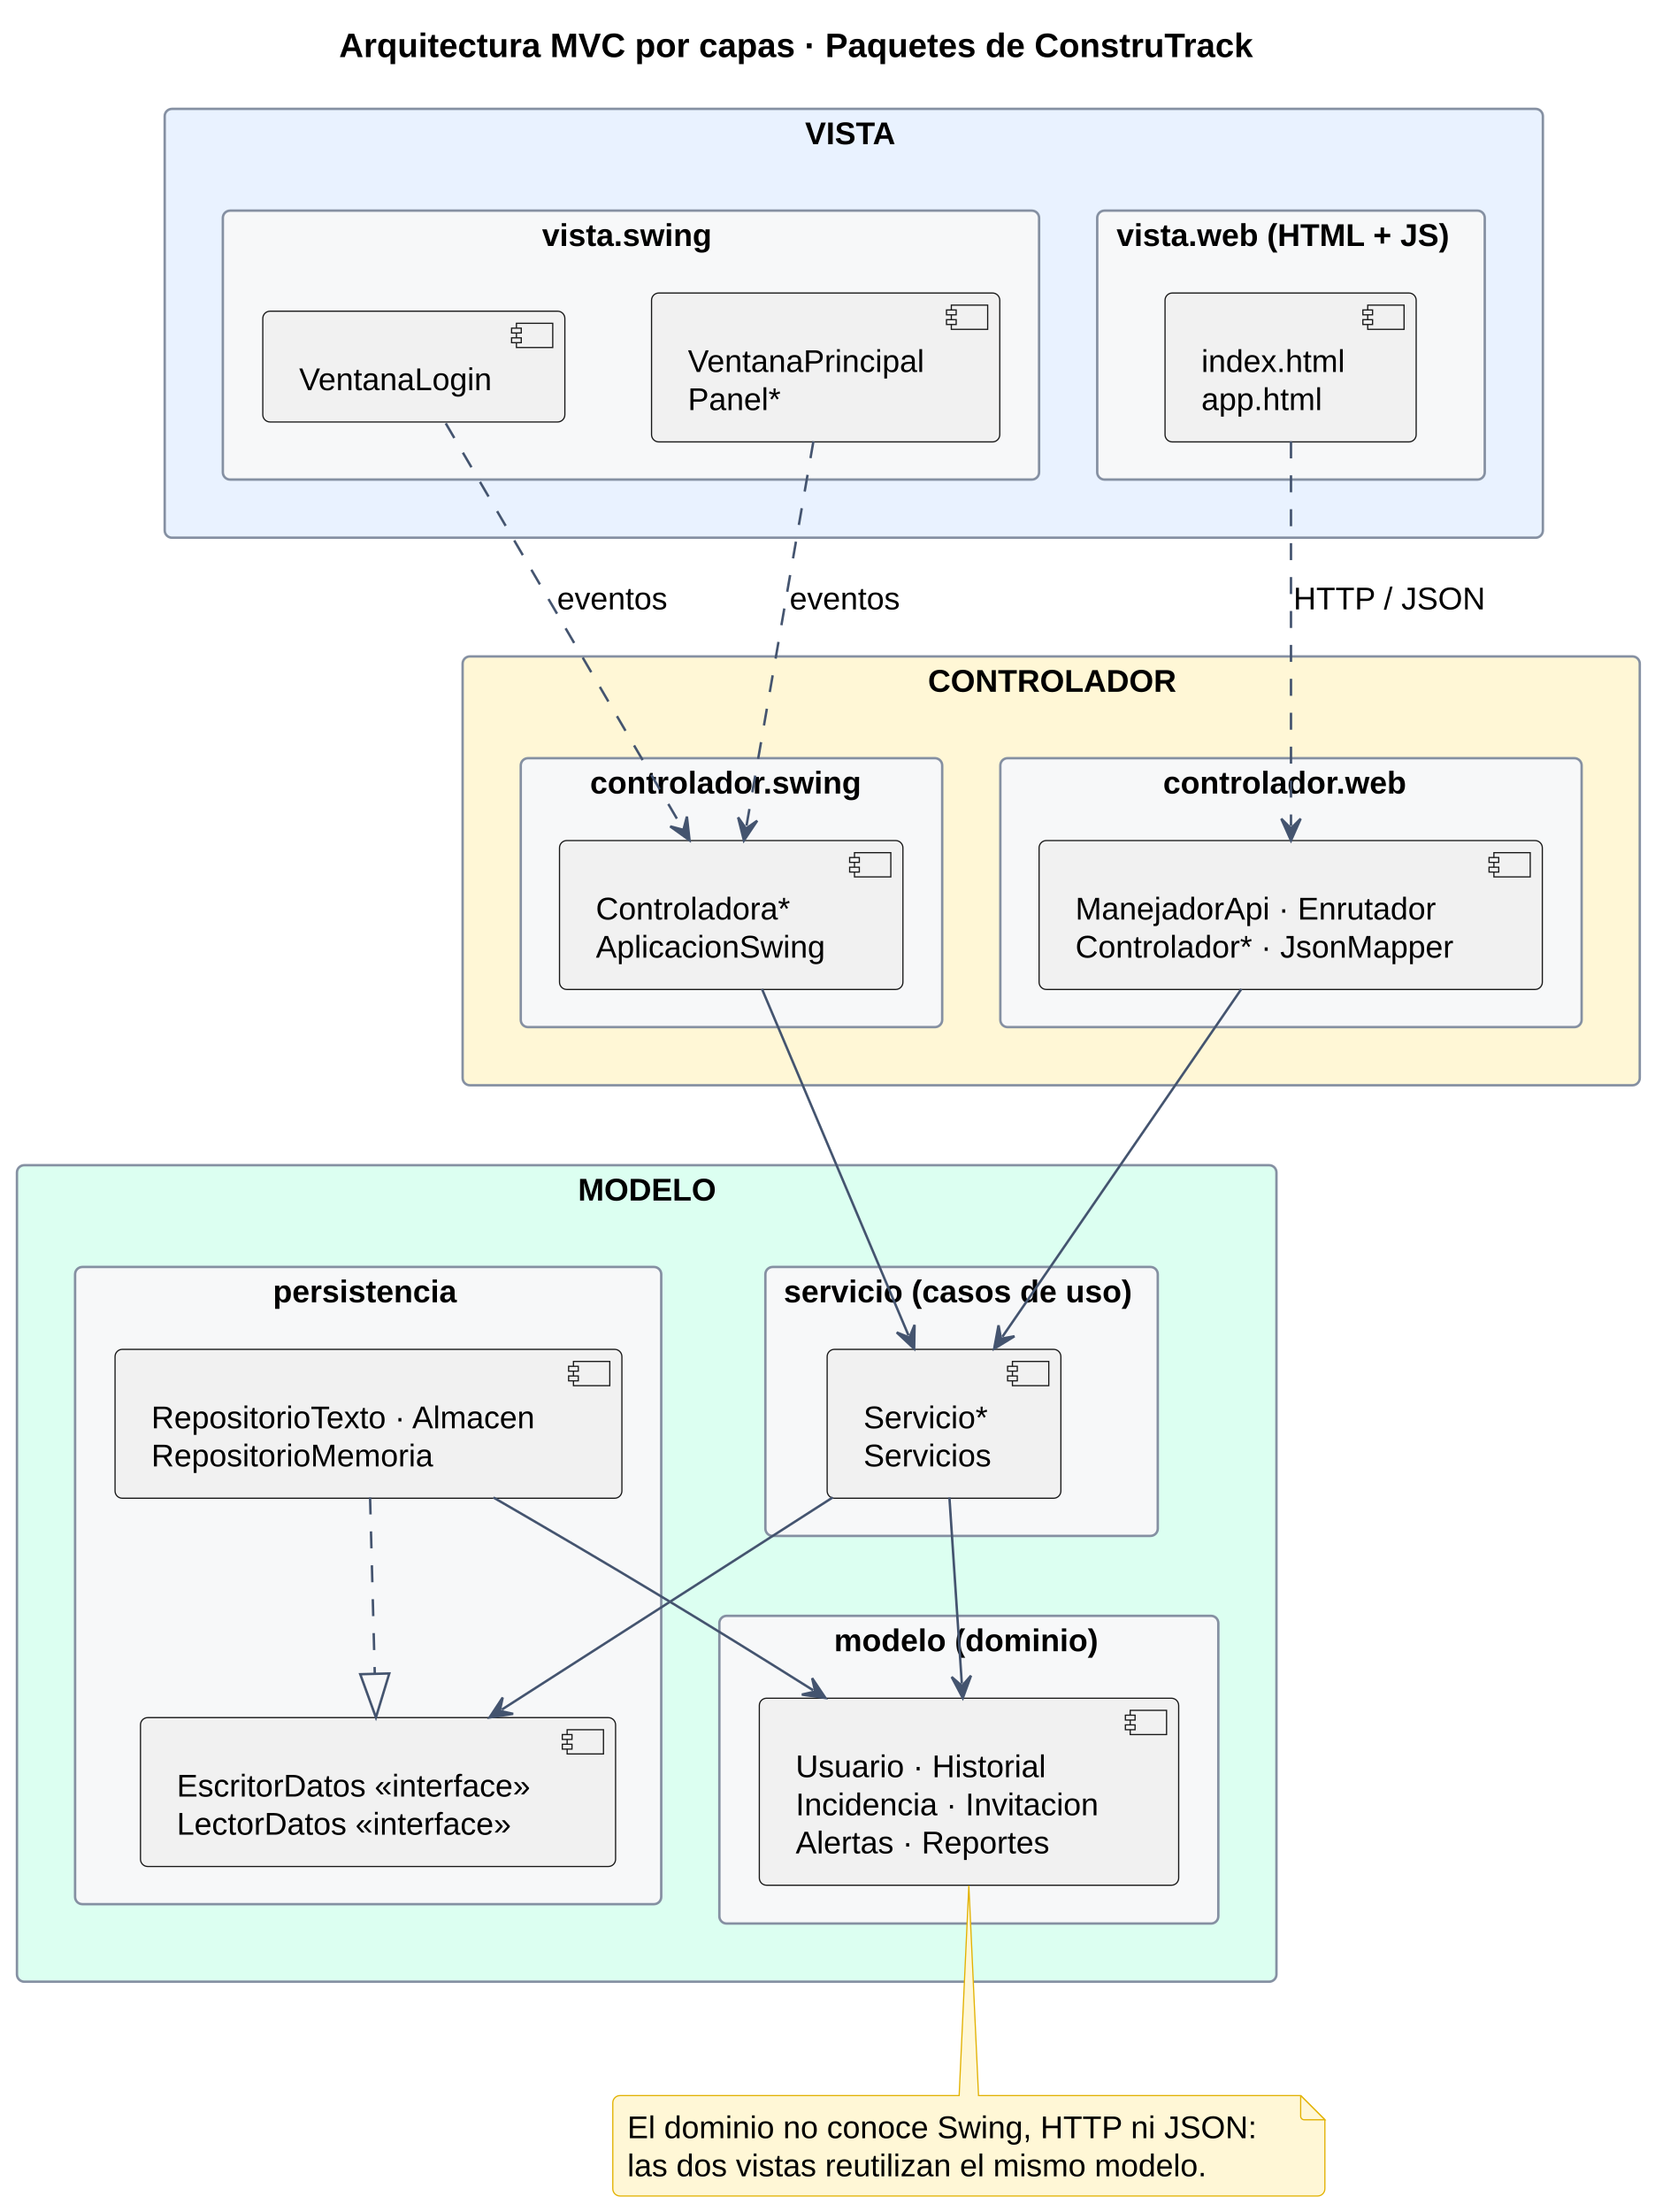
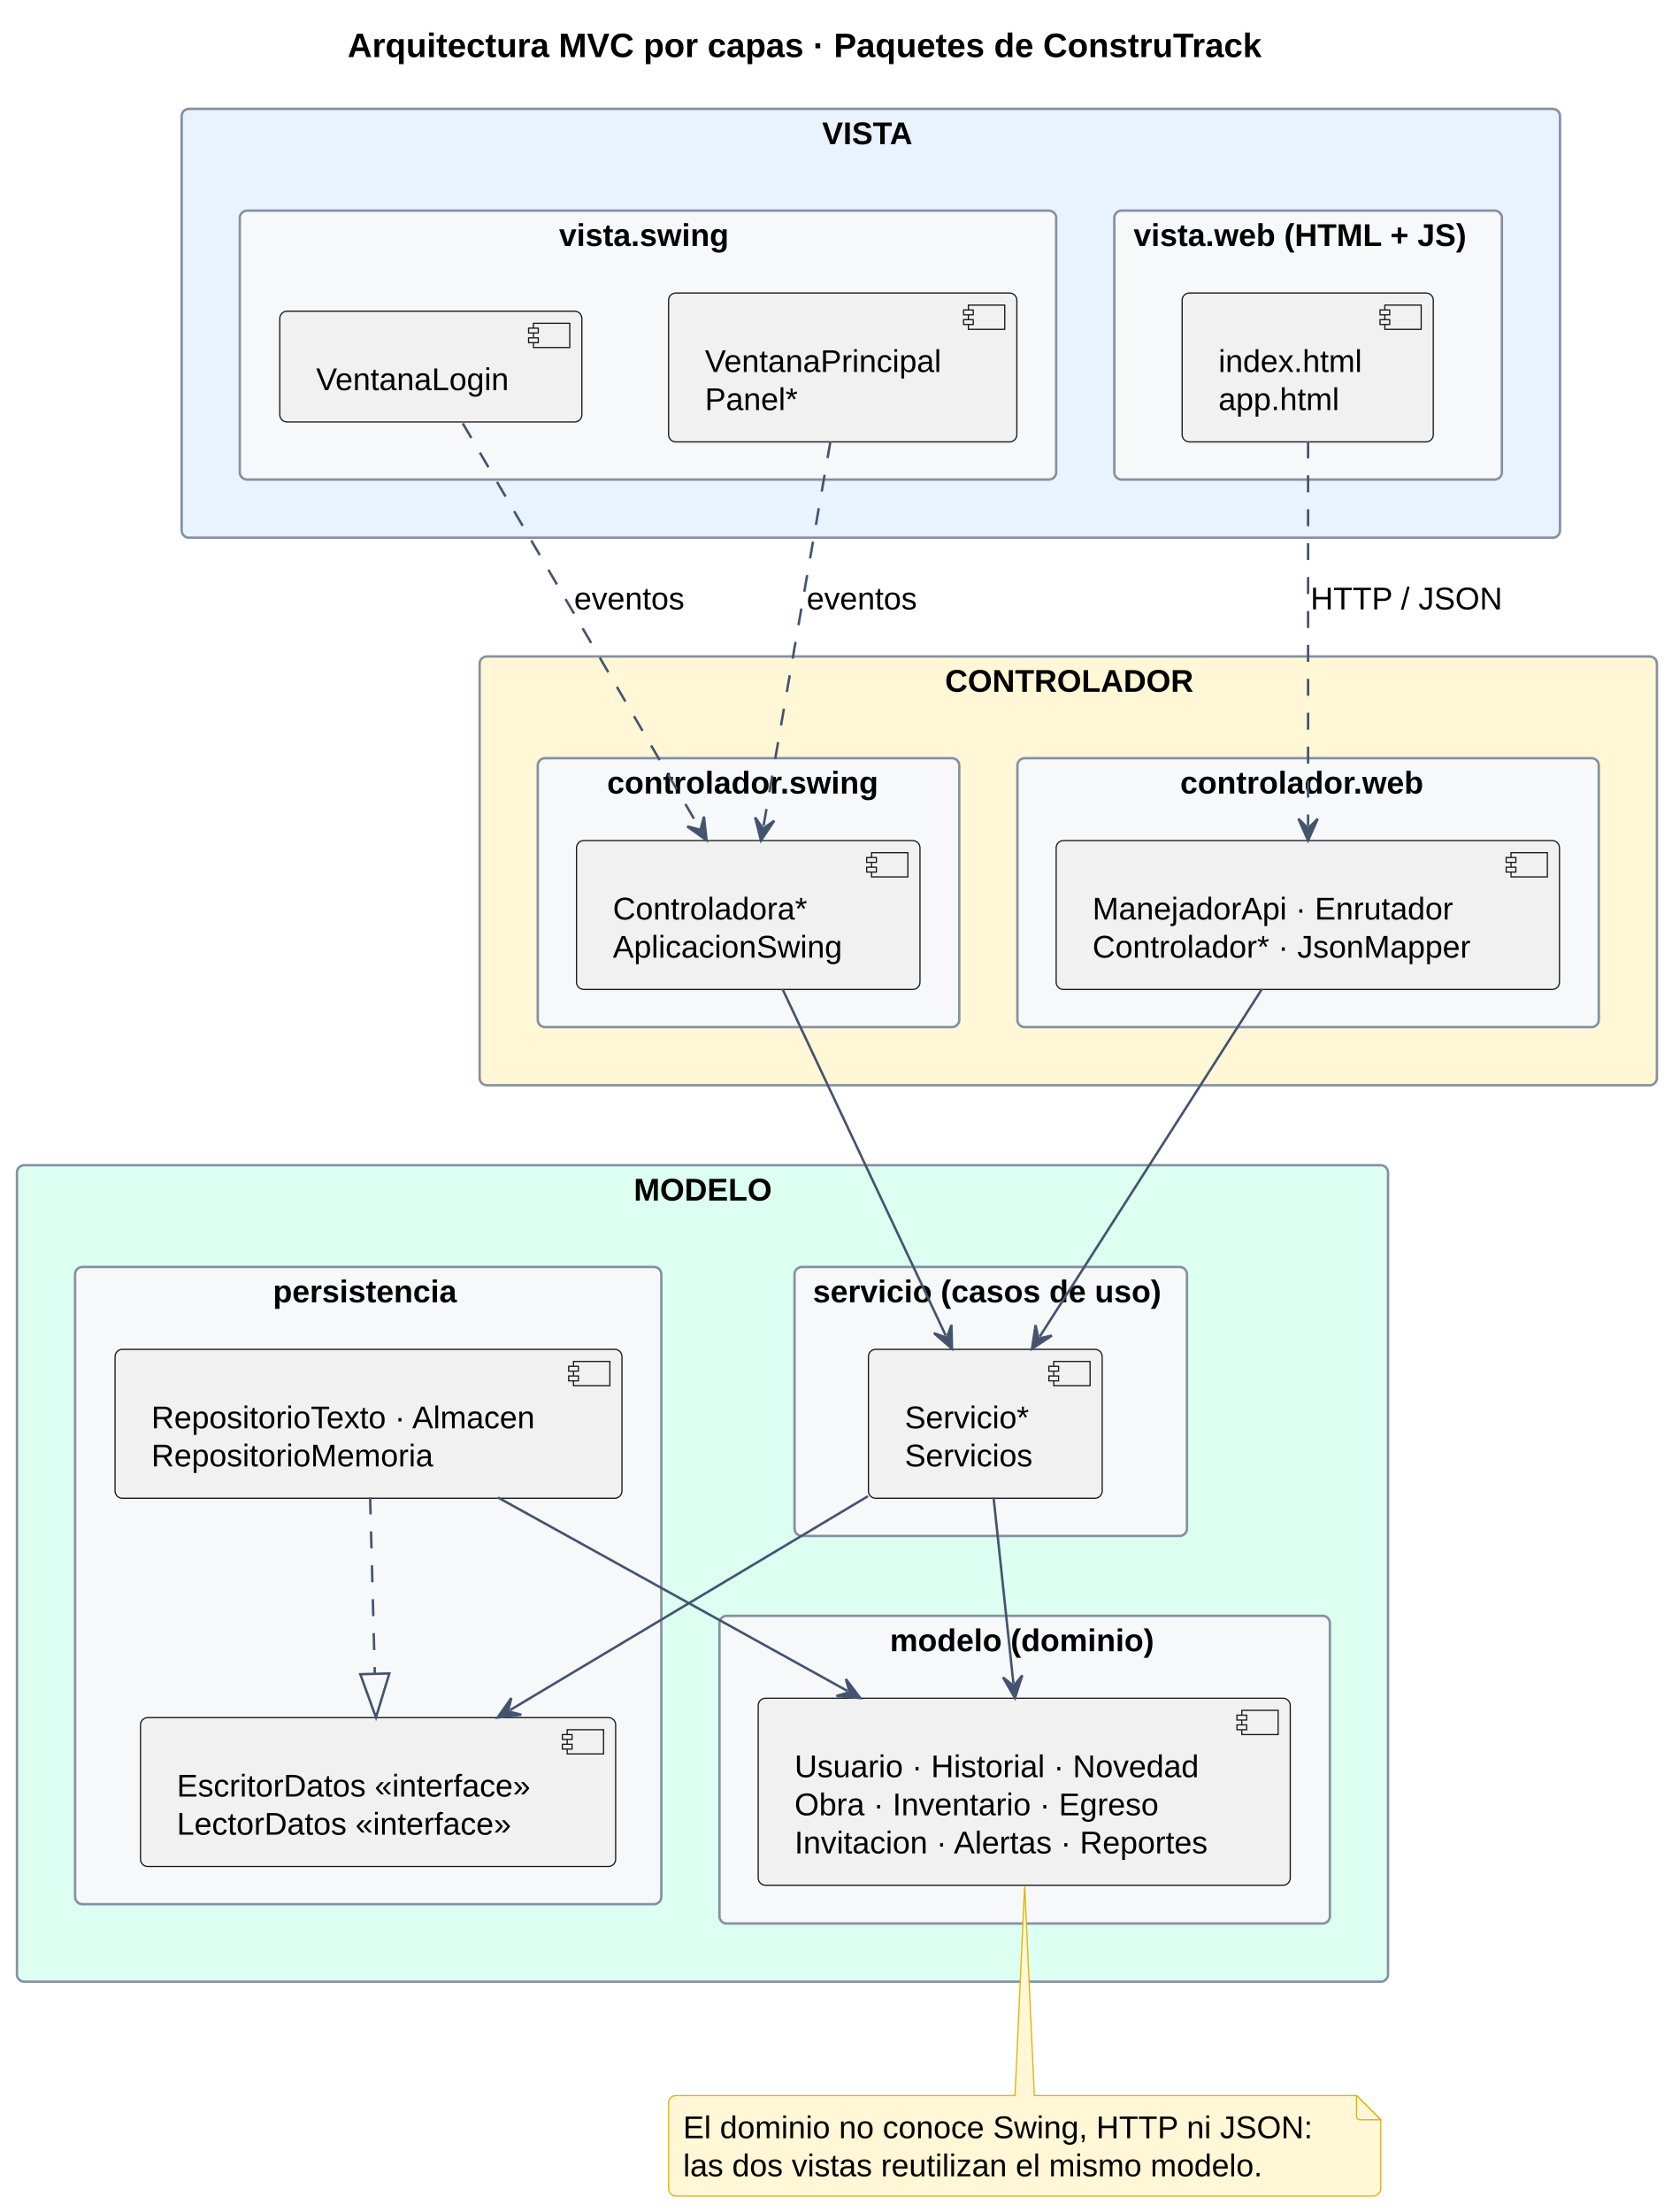
- <svg xmlns="http://www.w3.org/2000/svg" contentStyleType="text/css" height="913px" preserveAspectRatio="none" style="width:683px;height:913px;background:#FFFFFF;" version="1.1" viewBox="0 0 683 913" width="683px" zoomAndPan="magnify">
+ <svg xmlns="http://www.w3.org/2000/svg" contentStyleType="text/css" height="913px" preserveAspectRatio="none" style="width:690px;height:913px;background:#FFFFFF;" version="1.1" viewBox="0 0 690 913" width="690px" zoomAndPan="magnify">
  <defs />
  <g>
-     <text fill="#000000" font-family="Arial" font-size="14" font-weight="bold" lengthAdjust="spacing" textLength="388.999" x="140" y="23.562">Arquitectura MVC por capas · Paquetes de ConstruTrack</text>
+     <text fill="#000000" font-family="Arial" font-size="14" font-weight="bold" lengthAdjust="spacing" textLength="388.999" x="143.5" y="23.562">Arquitectura MVC por capas · Paquetes de ConstruTrack</text>
    <g id="cluster_V">
-       <rect fill="#E9F2FF" height="177" rx="3" ry="3" style="stroke:#8590A2;stroke-width:1;" width="569" x="68" y="44.94" />
-       <text fill="#000000" font-family="Arial" font-size="13" font-weight="bold" lengthAdjust="spacing" textLength="40.251" x="332.375" y="59.533">VISTA</text>
+       <rect fill="#E9F2FF" height="177" rx="3" ry="3" style="stroke:#8590A2;stroke-width:1;" width="569" x="75" y="44.94" />
+       <text fill="#000000" font-family="Arial" font-size="13" font-weight="bold" lengthAdjust="spacing" textLength="40.251" x="339.375" y="59.533">VISTA</text>
    </g>
    <g id="cluster_VS">
-       <rect fill="#F7F8F9" height="111" rx="3" ry="3" style="stroke:#8590A2;stroke-width:1;" width="337" x="92" y="86.939" />
-       <text fill="#000000" font-family="Arial" font-size="13" font-weight="bold" lengthAdjust="spacing" textLength="73.411" x="223.795" y="101.533">vista.swing</text>
+       <rect fill="#F7F8F9" height="111" rx="3" ry="3" style="stroke:#8590A2;stroke-width:1;" width="337" x="99" y="86.939" />
+       <text fill="#000000" font-family="Arial" font-size="13" font-weight="bold" lengthAdjust="spacing" textLength="73.411" x="230.795" y="101.533">vista.swing</text>
    </g>
    <g id="cluster_VW">
-       <rect fill="#F7F8F9" height="111" rx="3" ry="3" style="stroke:#8590A2;stroke-width:1;" width="160" x="453" y="86.939" />
-       <text fill="#000000" font-family="Arial" font-size="13" font-weight="bold" lengthAdjust="spacing" textLength="144.06" x="460.97" y="101.533">vista.web (HTML + JS)</text>
+       <rect fill="#F7F8F9" height="111" rx="3" ry="3" style="stroke:#8590A2;stroke-width:1;" width="160" x="460" y="86.939" />
+       <text fill="#000000" font-family="Arial" font-size="13" font-weight="bold" lengthAdjust="spacing" textLength="144.06" x="467.97" y="101.533">vista.web (HTML + JS)</text>
    </g>
    <g id="cluster_C">
-       <rect fill="#FFF7D6" height="177" rx="3" ry="3" style="stroke:#8590A2;stroke-width:1;" width="486" x="191" y="270.94" />
-       <text fill="#000000" font-family="Arial" font-size="13" font-weight="bold" lengthAdjust="spacing" textLength="101.772" x="383.114" y="285.533">CONTROLADOR</text>
+       <rect fill="#FFF7D6" height="177" rx="3" ry="3" style="stroke:#8590A2;stroke-width:1;" width="486" x="198" y="270.94" />
+       <text fill="#000000" font-family="Arial" font-size="13" font-weight="bold" lengthAdjust="spacing" textLength="101.772" x="390.114" y="285.533">CONTROLADOR</text>
    </g>
    <g id="cluster_CS">
-       <rect fill="#F7F8F9" height="111" rx="3" ry="3" style="stroke:#8590A2;stroke-width:1;" width="174" x="215" y="312.94" />
-       <text fill="#000000" font-family="Arial" font-size="13" font-weight="bold" lengthAdjust="spacing" textLength="116.778" x="243.611" y="327.533">controlador.swing</text>
+       <rect fill="#F7F8F9" height="111" rx="3" ry="3" style="stroke:#8590A2;stroke-width:1;" width="174" x="222" y="312.94" />
+       <text fill="#000000" font-family="Arial" font-size="13" font-weight="bold" lengthAdjust="spacing" textLength="116.778" x="250.611" y="327.533">controlador.swing</text>
    </g>
    <g id="cluster_CW">
-       <rect fill="#F7F8F9" height="111" rx="3" ry="3" style="stroke:#8590A2;stroke-width:1;" width="240" x="413" y="312.94" />
-       <text fill="#000000" font-family="Arial" font-size="13" font-weight="bold" lengthAdjust="spacing" textLength="105.606" x="480.197" y="327.533">controlador.web</text>
+       <rect fill="#F7F8F9" height="111" rx="3" ry="3" style="stroke:#8590A2;stroke-width:1;" width="240" x="420" y="312.94" />
+       <text fill="#000000" font-family="Arial" font-size="13" font-weight="bold" lengthAdjust="spacing" textLength="105.606" x="487.197" y="327.533">controlador.web</text>
    </g>
    <g id="cluster_M">
-       <rect fill="#DCFFF1" height="337" rx="3" ry="3" style="stroke:#8590A2;stroke-width:1;" width="520" x="7" y="480.94" />
-       <text fill="#000000" font-family="Arial" font-size="13" font-weight="bold" lengthAdjust="spacing" textLength="56.78" x="238.61" y="495.533">MODELO</text>
+       <rect fill="#DCFFF1" height="337" rx="3" ry="3" style="stroke:#8590A2;stroke-width:1;" width="566" x="7" y="480.94" />
+       <text fill="#000000" font-family="Arial" font-size="13" font-weight="bold" lengthAdjust="spacing" textLength="56.78" x="261.61" y="495.533">MODELO</text>
    </g>
    <g id="cluster_SV">
-       <rect fill="#F7F8F9" height="111" rx="3" ry="3" style="stroke:#8590A2;stroke-width:1;" width="162" x="316" y="522.939" />
-       <text fill="#000000" font-family="Arial" font-size="13" font-weight="bold" lengthAdjust="spacing" textLength="146.834" x="323.583" y="537.533">servicio (casos de uso)</text>
+       <rect fill="#F7F8F9" height="111" rx="3" ry="3" style="stroke:#8590A2;stroke-width:1;" width="162" x="328" y="522.939" />
+       <text fill="#000000" font-family="Arial" font-size="13" font-weight="bold" lengthAdjust="spacing" textLength="146.834" x="335.583" y="537.533">servicio (casos de uso)</text>
    </g>
    <g id="cluster_MD">
-       <rect fill="#F7F8F9" height="127" rx="3" ry="3" style="stroke:#8590A2;stroke-width:1;" width="206" x="297" y="666.939" />
-       <text fill="#000000" font-family="Arial" font-size="13" font-weight="bold" lengthAdjust="spacing" textLength="111.293" x="344.353" y="681.533">modelo (dominio)</text>
+       <rect fill="#F7F8F9" height="127" rx="3" ry="3" style="stroke:#8590A2;stroke-width:1;" width="252" x="297" y="666.939" />
+       <text fill="#000000" font-family="Arial" font-size="13" font-weight="bold" lengthAdjust="spacing" textLength="111.293" x="367.353" y="681.533">modelo (dominio)</text>
    </g>
    <g id="cluster_PE">
      <rect fill="#F7F8F9" height="263" rx="3" ry="3" style="stroke:#8590A2;stroke-width:1;" width="242" x="31" y="522.939" />
      <text fill="#000000" font-family="Arial" font-size="13" font-weight="bold" lengthAdjust="spacing" textLength="78.635" x="112.683" y="537.533">persistencia</text>
    </g>
    <g id="elem_VL">
-       <rect fill="#F1F1F1" height="45.73" rx="3" ry="3" style="stroke:#181818;stroke-width:0.5;" width="124.71" x="108.5" y="128.44" />
-       <rect fill="#F1F1F1" height="10" style="stroke:#181818;stroke-width:0.5;" width="15" x="213.209" y="133.44" />
-       <rect fill="#F1F1F1" height="2" style="stroke:#181818;stroke-width:0.5;" width="4" x="211.209" y="135.44" />
-       <rect fill="#F1F1F1" height="2" style="stroke:#181818;stroke-width:0.5;" width="4" x="211.209" y="139.44" />
-       <text fill="#000000" font-family="Arial" font-size="13" lengthAdjust="spacing" textLength="84.71" x="123.5" y="161.033">VentanaLogin</text>
+       <rect fill="#F1F1F1" height="45.73" rx="3" ry="3" style="stroke:#181818;stroke-width:0.5;" width="124.71" x="115.5" y="128.44" />
+       <rect fill="#F1F1F1" height="10" style="stroke:#181818;stroke-width:0.5;" width="15" x="220.209" y="133.44" />
+       <rect fill="#F1F1F1" height="2" style="stroke:#181818;stroke-width:0.5;" width="4" x="218.209" y="135.44" />
+       <rect fill="#F1F1F1" height="2" style="stroke:#181818;stroke-width:0.5;" width="4" x="218.209" y="139.44" />
+       <text fill="#000000" font-family="Arial" font-size="13" lengthAdjust="spacing" textLength="84.71" x="130.5" y="161.033">VentanaLogin</text>
    </g>
    <g id="elem_VP">
-       <rect fill="#F1F1F1" height="61.459" rx="3" ry="3" style="stroke:#181818;stroke-width:0.5;" width="143.772" x="269" y="120.939" />
-       <rect fill="#F1F1F1" height="10" style="stroke:#181818;stroke-width:0.5;" width="15" x="392.772" y="125.939" />
-       <rect fill="#F1F1F1" height="2" style="stroke:#181818;stroke-width:0.5;" width="4" x="390.772" y="127.939" />
-       <rect fill="#F1F1F1" height="2" style="stroke:#181818;stroke-width:0.5;" width="4" x="390.772" y="131.94" />
-       <text fill="#000000" font-family="Arial" font-size="13" lengthAdjust="spacing" textLength="103.772" x="284" y="153.533">VentanaPrincipal</text>
-       <text fill="#000000" font-family="Arial" font-size="13" lengthAdjust="spacing" textLength="40.523" x="284" y="169.263">Panel*</text>
+       <rect fill="#F1F1F1" height="61.459" rx="3" ry="3" style="stroke:#181818;stroke-width:0.5;" width="143.772" x="276" y="120.939" />
+       <rect fill="#F1F1F1" height="10" style="stroke:#181818;stroke-width:0.5;" width="15" x="399.772" y="125.939" />
+       <rect fill="#F1F1F1" height="2" style="stroke:#181818;stroke-width:0.5;" width="4" x="397.772" y="127.939" />
+       <rect fill="#F1F1F1" height="2" style="stroke:#181818;stroke-width:0.5;" width="4" x="397.772" y="131.94" />
+       <text fill="#000000" font-family="Arial" font-size="13" lengthAdjust="spacing" textLength="103.772" x="291" y="153.533">VentanaPrincipal</text>
+       <text fill="#000000" font-family="Arial" font-size="13" lengthAdjust="spacing" textLength="40.523" x="291" y="169.263">Panel*</text>
    </g>
    <g id="elem_HT">
-       <rect fill="#F1F1F1" height="61.459" rx="3" ry="3" style="stroke:#181818;stroke-width:0.5;" width="103.686" x="481" y="120.939" />
-       <rect fill="#F1F1F1" height="10" style="stroke:#181818;stroke-width:0.5;" width="15" x="564.686" y="125.939" />
-       <rect fill="#F1F1F1" height="2" style="stroke:#181818;stroke-width:0.5;" width="4" x="562.686" y="127.939" />
-       <rect fill="#F1F1F1" height="2" style="stroke:#181818;stroke-width:0.5;" width="4" x="562.686" y="131.94" />
-       <text fill="#000000" font-family="Arial" font-size="13" lengthAdjust="spacing" textLength="63.686" x="496" y="153.533">index.html</text>
-       <text fill="#000000" font-family="Arial" font-size="13" lengthAdjust="spacing" textLength="53.441" x="496" y="169.263">app.html</text>
+       <rect fill="#F1F1F1" height="61.459" rx="3" ry="3" style="stroke:#181818;stroke-width:0.5;" width="103.686" x="488" y="120.939" />
+       <rect fill="#F1F1F1" height="10" style="stroke:#181818;stroke-width:0.5;" width="15" x="571.686" y="125.939" />
+       <rect fill="#F1F1F1" height="2" style="stroke:#181818;stroke-width:0.5;" width="4" x="569.686" y="127.939" />
+       <rect fill="#F1F1F1" height="2" style="stroke:#181818;stroke-width:0.5;" width="4" x="569.686" y="131.94" />
+       <text fill="#000000" font-family="Arial" font-size="13" lengthAdjust="spacing" textLength="63.686" x="503" y="153.533">index.html</text>
+       <text fill="#000000" font-family="Arial" font-size="13" lengthAdjust="spacing" textLength="53.441" x="503" y="169.263">app.html</text>
    </g>
    <g id="elem_CSW">
-       <rect fill="#F1F1F1" height="61.459" rx="3" ry="3" style="stroke:#181818;stroke-width:0.5;" width="141.785" x="231" y="346.94" />
-       <rect fill="#F1F1F1" height="10" style="stroke:#181818;stroke-width:0.5;" width="15" x="352.785" y="351.94" />
-       <rect fill="#F1F1F1" height="2" style="stroke:#181818;stroke-width:0.5;" width="4" x="350.785" y="353.94" />
-       <rect fill="#F1F1F1" height="2" style="stroke:#181818;stroke-width:0.5;" width="4" x="350.785" y="357.94" />
-       <text fill="#000000" font-family="Arial" font-size="13" lengthAdjust="spacing" textLength="86.823" x="246" y="379.533">Controladora*</text>
-       <text fill="#000000" font-family="Arial" font-size="13" lengthAdjust="spacing" textLength="101.785" x="246" y="395.263">AplicacionSwing</text>
+       <rect fill="#F1F1F1" height="61.459" rx="3" ry="3" style="stroke:#181818;stroke-width:0.5;" width="141.785" x="238" y="346.94" />
+       <rect fill="#F1F1F1" height="10" style="stroke:#181818;stroke-width:0.5;" width="15" x="359.785" y="351.94" />
+       <rect fill="#F1F1F1" height="2" style="stroke:#181818;stroke-width:0.5;" width="4" x="357.785" y="353.94" />
+       <rect fill="#F1F1F1" height="2" style="stroke:#181818;stroke-width:0.5;" width="4" x="357.785" y="357.94" />
+       <text fill="#000000" font-family="Arial" font-size="13" lengthAdjust="spacing" textLength="86.823" x="253" y="379.533">Controladora*</text>
+       <text fill="#000000" font-family="Arial" font-size="13" lengthAdjust="spacing" textLength="101.785" x="253" y="395.263">AplicacionSwing</text>
    </g>
    <g id="elem_CWE">
-       <rect fill="#F1F1F1" height="61.459" rx="3" ry="3" style="stroke:#181818;stroke-width:0.5;" width="207.775" x="429" y="346.94" />
-       <rect fill="#F1F1F1" height="10" style="stroke:#181818;stroke-width:0.5;" width="15" x="616.775" y="351.94" />
-       <rect fill="#F1F1F1" height="2" style="stroke:#181818;stroke-width:0.5;" width="4" x="614.775" y="353.94" />
-       <rect fill="#F1F1F1" height="2" style="stroke:#181818;stroke-width:0.5;" width="4" x="614.775" y="357.94" />
-       <text fill="#000000" font-family="Arial" font-size="13" lengthAdjust="spacing" textLength="156.812" x="444" y="379.533">ManejadorApi · Enrutador</text>
-       <text fill="#000000" font-family="Arial" font-size="13" lengthAdjust="spacing" textLength="167.775" x="444" y="395.263">Controlador* · JsonMapper</text>
+       <rect fill="#F1F1F1" height="61.459" rx="3" ry="3" style="stroke:#181818;stroke-width:0.5;" width="207.775" x="436" y="346.94" />
+       <rect fill="#F1F1F1" height="10" style="stroke:#181818;stroke-width:0.5;" width="15" x="623.775" y="351.94" />
+       <rect fill="#F1F1F1" height="2" style="stroke:#181818;stroke-width:0.5;" width="4" x="621.775" y="353.94" />
+       <rect fill="#F1F1F1" height="2" style="stroke:#181818;stroke-width:0.5;" width="4" x="621.775" y="357.94" />
+       <text fill="#000000" font-family="Arial" font-size="13" lengthAdjust="spacing" textLength="156.812" x="451" y="379.533">ManejadorApi · Enrutador</text>
+       <text fill="#000000" font-family="Arial" font-size="13" lengthAdjust="spacing" textLength="167.775" x="451" y="395.263">Controlador* · JsonMapper</text>
    </g>
    <g id="elem_SVC">
-       <rect fill="#F1F1F1" height="61.459" rx="3" ry="3" style="stroke:#181818;stroke-width:0.5;" width="96.501" x="341.5" y="556.939" />
-       <rect fill="#F1F1F1" height="10" style="stroke:#181818;stroke-width:0.5;" width="15" x="418" y="561.939" />
-       <rect fill="#F1F1F1" height="2" style="stroke:#181818;stroke-width:0.5;" width="4" x="416" y="563.939" />
-       <rect fill="#F1F1F1" height="2" style="stroke:#181818;stroke-width:0.5;" width="4" x="416" y="567.939" />
-       <text fill="#000000" font-family="Arial" font-size="13" lengthAdjust="spacing" textLength="56.151" x="356.5" y="589.533">Servicio*</text>
-       <text fill="#000000" font-family="Arial" font-size="13" lengthAdjust="spacing" textLength="56.501" x="356.5" y="605.263">Servicios</text>
+       <rect fill="#F1F1F1" height="61.459" rx="3" ry="3" style="stroke:#181818;stroke-width:0.5;" width="96.501" x="358.5" y="556.939" />
+       <rect fill="#F1F1F1" height="10" style="stroke:#181818;stroke-width:0.5;" width="15" x="435" y="561.939" />
+       <rect fill="#F1F1F1" height="2" style="stroke:#181818;stroke-width:0.5;" width="4" x="433" y="563.939" />
+       <rect fill="#F1F1F1" height="2" style="stroke:#181818;stroke-width:0.5;" width="4" x="433" y="567.939" />
+       <text fill="#000000" font-family="Arial" font-size="13" lengthAdjust="spacing" textLength="56.151" x="373.5" y="589.533">Servicio*</text>
+       <text fill="#000000" font-family="Arial" font-size="13" lengthAdjust="spacing" textLength="56.501" x="373.5" y="605.263">Servicios</text>
    </g>
    <g id="elem_DOM">
-       <rect fill="#F1F1F1" height="77.189" rx="3" ry="3" style="stroke:#181818;stroke-width:0.5;" width="173.129" x="313.5" y="700.939" />
-       <rect fill="#F1F1F1" height="10" style="stroke:#181818;stroke-width:0.5;" width="15" x="466.629" y="705.939" />
-       <rect fill="#F1F1F1" height="2" style="stroke:#181818;stroke-width:0.5;" width="4" x="464.629" y="707.939" />
-       <rect fill="#F1F1F1" height="2" style="stroke:#181818;stroke-width:0.5;" width="4" x="464.629" y="711.939" />
-       <text fill="#000000" font-family="Arial" font-size="13" lengthAdjust="spacing" textLength="108.627" x="328.5" y="733.533">Usuario · Historial</text>
-       <text fill="#000000" font-family="Arial" font-size="13" lengthAdjust="spacing" textLength="133.129" x="328.5" y="749.263">Incidencia · Invitacion</text>
-       <text fill="#000000" font-family="Arial" font-size="13" lengthAdjust="spacing" textLength="109.351" x="328.5" y="764.992">Alertas · Reportes</text>
+       <rect fill="#F1F1F1" height="77.189" rx="3" ry="3" style="stroke:#181818;stroke-width:0.5;" width="219.639" x="313" y="700.939" />
+       <rect fill="#F1F1F1" height="10" style="stroke:#181818;stroke-width:0.5;" width="15" x="512.639" y="705.939" />
+       <rect fill="#F1F1F1" height="2" style="stroke:#181818;stroke-width:0.5;" width="4" x="510.639" y="707.939" />
+       <rect fill="#F1F1F1" height="2" style="stroke:#181818;stroke-width:0.5;" width="4" x="510.639" y="711.939" />
+       <text fill="#000000" font-family="Arial" font-size="13" lengthAdjust="spacing" textLength="175.379" x="328" y="733.533">Usuario · Historial · Novedad</text>
+       <text fill="#000000" font-family="Arial" font-size="13" lengthAdjust="spacing" textLength="156.254" x="328" y="749.263">Obra · Inventario · Egreso</text>
+       <text fill="#000000" font-family="Arial" font-size="13" lengthAdjust="spacing" textLength="179.639" x="328" y="764.992">Invitacion · Alertas · Reportes</text>
    </g>
    <g id="elem_PI">
      <rect fill="#F1F1F1" height="61.459" rx="3" ry="3" style="stroke:#181818;stroke-width:0.5;" width="196.152" x="58" y="708.939" />
      <rect fill="#F1F1F1" height="10" style="stroke:#181818;stroke-width:0.5;" width="15" x="234.152" y="713.939" />
      <rect fill="#F1F1F1" height="2" style="stroke:#181818;stroke-width:0.5;" width="4" x="232.152" y="715.939" />
      <rect fill="#F1F1F1" height="2" style="stroke:#181818;stroke-width:0.5;" width="4" x="232.152" y="719.939" />
      <text fill="#000000" font-family="Arial" font-size="13" lengthAdjust="spacing" textLength="156.152" x="73" y="741.533">EscritorDatos «interface»</text>
      <text fill="#000000" font-family="Arial" font-size="13" lengthAdjust="spacing" textLength="148.364" x="73" y="757.263">LectorDatos «interface»</text>
    </g>
    <g id="elem_PR">
      <rect fill="#F1F1F1" height="61.459" rx="3" ry="3" style="stroke:#181818;stroke-width:0.5;" width="209.26" x="47.5" y="556.939" />
      <rect fill="#F1F1F1" height="10" style="stroke:#181818;stroke-width:0.5;" width="15" x="236.76" y="561.939" />
      <rect fill="#F1F1F1" height="2" style="stroke:#181818;stroke-width:0.5;" width="4" x="234.76" y="563.939" />
      <rect fill="#F1F1F1" height="2" style="stroke:#181818;stroke-width:0.5;" width="4" x="234.76" y="567.939" />
      <text fill="#000000" font-family="Arial" font-size="13" lengthAdjust="spacing" textLength="169.26" x="62.5" y="589.533">RepositorioTexto · Almacen</text>
      <text fill="#000000" font-family="Arial" font-size="13" lengthAdjust="spacing" textLength="123.443" x="62.5" y="605.263">RepositorioMemoria</text>
    </g>
    <g id="elem_GMN30">
-       <path d="M253,867.939 L253,903.398 A3,3 0 0 0 256,906.398 L543.994,906.398 A3,3 0 0 0 546.994,903.398 L546.994,874.939 L536.994,864.939 L404,864.939 L400,778.269 L396,864.939 L256,864.939 A3,3 0 0 0 253,867.939 " fill="#FFF7D6" style="stroke:#E2B203;stroke-width:0.5;" />
-       <path d="M536.994,864.939 L536.994,873.439 A1.5,1.5 0 0 0 538.494,874.939 L546.994,874.939 L536.994,864.939 " fill="#FFF7D6" style="stroke:#E2B203;stroke-width:0.5;" />
-       <text fill="#000000" font-family="Arial" font-size="13" lengthAdjust="spacing" textLength="272.994" x="259" y="882.533">El dominio no conoce Swing, HTTP ni JSON:</text>
-       <text fill="#000000" font-family="Arial" font-size="13" lengthAdjust="spacing" textLength="254.332" x="259" y="898.263">las dos vistas reutilizan el mismo modelo.</text>
+       <path d="M276,867.939 L276,903.398 A3,3 0 0 0 279,906.398 L566.994,906.398 A3,3 0 0 0 569.994,903.398 L569.994,874.939 L559.994,864.939 L427,864.939 L423,778.269 L419,864.939 L279,864.939 A3,3 0 0 0 276,867.939 " fill="#FFF7D6" style="stroke:#E2B203;stroke-width:0.5;" />
+       <path d="M559.994,864.939 L559.994,873.439 A1.5,1.5 0 0 0 561.494,874.939 L569.994,874.939 L559.994,864.939 " fill="#FFF7D6" style="stroke:#E2B203;stroke-width:0.5;" />
+       <text fill="#000000" font-family="Arial" font-size="13" lengthAdjust="spacing" textLength="272.994" x="282" y="882.533">El dominio no conoce Swing, HTTP ni JSON:</text>
+       <text fill="#000000" font-family="Arial" font-size="13" lengthAdjust="spacing" textLength="254.332" x="282" y="898.263">las dos vistas reutilizan el mismo modelo.</text>
    </g>
    <g id="link_VL_CSW">
-       <path d="M184.04,174.739 C207.79,215.35 255.071,296.19 281.661,341.66 " fill="none" id="VL-to-CSW" style="stroke:#44546F;stroke-width:1;stroke-dasharray:7.0,7.0;" />
-       <polygon fill="#44546F" points="284.69,346.839,283.6,337.051,282.166,342.523,276.694,341.09,284.69,346.839" style="stroke:#44546F;stroke-width:1;" />
-       <text fill="#000000" font-family="Arial" font-size="13" lengthAdjust="spacing" textLength="49.055" x="230" y="251.533">eventos</text>
+       <path d="M191.04,174.739 C214.79,215.35 262.071,296.19 288.661,341.66 " fill="none" id="VL-to-CSW" style="stroke:#44546F;stroke-width:1;stroke-dasharray:7.0,7.0;" />
+       <polygon fill="#44546F" points="291.69,346.839,290.6,337.051,289.166,342.523,283.694,341.09,291.69,346.839" style="stroke:#44546F;stroke-width:1;" />
+       <text fill="#000000" font-family="Arial" font-size="13" lengthAdjust="spacing" textLength="49.055" x="237" y="251.533">eventos</text>
    </g>
    <g id="link_VP_CSW">
-       <path d="M335.82,182.19 C328.34,225.149 315.63,298.188 308.17,341.018 " fill="none" id="VP-to-CSW" style="stroke:#44546F;stroke-width:1;stroke-dasharray:7.0,7.0;" />
-       <polygon fill="#44546F" points="307.14,346.93,312.625,338.749,307.998,342.004,304.744,337.377,307.14,346.93" style="stroke:#44546F;stroke-width:1;" />
-       <text fill="#000000" font-family="Arial" font-size="13" lengthAdjust="spacing" textLength="49.055" x="326" y="251.533">eventos</text>
+       <path d="M342.82,182.19 C335.34,225.149 322.63,298.188 315.17,341.018 " fill="none" id="VP-to-CSW" style="stroke:#44546F;stroke-width:1;stroke-dasharray:7.0,7.0;" />
+       <polygon fill="#44546F" points="314.14,346.93,319.625,338.749,314.998,342.004,311.744,337.377,314.14,346.93" style="stroke:#44546F;stroke-width:1;" />
+       <text fill="#000000" font-family="Arial" font-size="13" lengthAdjust="spacing" textLength="49.055" x="333" y="251.533">eventos</text>
    </g>
    <g id="link_HT_CWE">
-       <path d="M533,182.19 C533,225.149 533,298.099 533,340.93 " fill="none" id="HT-to-CWE" style="stroke:#44546F;stroke-width:1;stroke-dasharray:7.0,7.0;" />
-       <polygon fill="#44546F" points="533,346.93,537,337.93,533,341.93,529,337.93,533,346.93" style="stroke:#44546F;stroke-width:1;" />
-       <text fill="#000000" font-family="Arial" font-size="13" lengthAdjust="spacing" textLength="82.24" x="534" y="251.533">HTTP / JSON</text>
+       <path d="M540,182.19 C540,225.149 540,298.099 540,340.93 " fill="none" id="HT-to-CWE" style="stroke:#44546F;stroke-width:1;stroke-dasharray:7.0,7.0;" />
+       <polygon fill="#44546F" points="540,346.93,544,337.93,540,341.93,536,337.93,540,346.93" style="stroke:#44546F;stroke-width:1;" />
+       <text fill="#000000" font-family="Arial" font-size="13" lengthAdjust="spacing" textLength="82.24" x="541" y="251.533">HTTP / JSON</text>
    </g>
    <g id="link_CSW_SVC">
-       <path d="M314.61,408.24 C331.34,447.779 358.362,511.654 375.082,551.164 " fill="none" id="CSW-to-SVC" style="stroke:#44546F;stroke-width:1;" />
-       <polygon fill="#44546F" points="377.42,556.689,377.596,546.842,375.471,552.085,370.229,549.96,377.42,556.689" style="stroke:#44546F;stroke-width:1;" />
+       <path d="M323.04,408.24 C341.67,447.779 371.812,511.752 390.432,551.262 " fill="none" id="CSW-to-SVC" style="stroke:#44546F;stroke-width:1;" />
+       <polygon fill="#44546F" points="392.99,556.689,392.772,546.843,390.858,552.167,385.535,550.254,392.99,556.689" style="stroke:#44546F;stroke-width:1;" />
    </g>
    <g id="link_CWE_SVC">
-       <path d="M512.51,408.24 C485.33,447.779 441.02,512.236 413.85,551.746 " fill="none" id="CWE-to-SVC" style="stroke:#44546F;stroke-width:1;" />
-       <polygon fill="#44546F" points="410.45,556.689,418.846,551.54,413.283,552.57,412.254,547.007,410.45,556.689" style="stroke:#44546F;stroke-width:1;" />
+       <path d="M520.94,408.24 C495.66,447.779 454.523,512.125 429.253,551.635 " fill="none" id="CWE-to-SVC" style="stroke:#44546F;stroke-width:1;" />
+       <polygon fill="#44546F" points="426.02,556.689,434.239,551.263,428.714,552.477,427.5,546.952,426.02,556.689" style="stroke:#44546F;stroke-width:1;" />
    </g>
    <g id="link_SVC_DOM">
-       <path d="M391.98,618.08 C393.56,641.809 395.39,669.273 397.1,694.883 " fill="none" id="SVC-to-DOM" style="stroke:#44546F;stroke-width:1;" />
-       <polygon fill="#44546F" points="397.5,700.87,400.892,691.623,397.167,695.881,392.909,692.156,397.5,700.87" style="stroke:#44546F;stroke-width:1;" />
+       <path d="M410.16,618.08 C412.69,641.809 415.624,669.293 418.354,694.903 " fill="none" id="SVC-to-DOM" style="stroke:#44546F;stroke-width:1;" />
+       <polygon fill="#44546F" points="418.99,700.87,422.014,691.496,418.46,695.898,414.058,692.344,418.99,700.87" style="stroke:#44546F;stroke-width:1;" />
    </g>
    <g id="link_SVC_PI">
-       <path d="M343.77,618.08 C302.75,644.37 248.181,679.352 207.181,705.632 " fill="none" id="SVC-to-PI" style="stroke:#44546F;stroke-width:1;" />
-       <polygon fill="#44546F" points="202.13,708.87,211.866,707.38,206.339,706.171,207.548,700.645,202.13,708.87" style="stroke:#44546F;stroke-width:1;" />
+       <path d="M358.31,617.539 C314.26,643.87 254.84,679.372 210.56,705.832 " fill="none" id="SVC-to-PI" style="stroke:#44546F;stroke-width:1;" />
+       <polygon fill="#44546F" points="205.41,708.909,215.188,707.726,209.702,706.345,211.084,700.859,205.41,708.909" style="stroke:#44546F;stroke-width:1;" />
    </g>
    <g id="link_PR_PI">
      <path d="M152.79,618.08 C153.49,644.37 154.031,664.596 154.731,690.876 " fill="none" id="PR-to-PI" style="stroke:#44546F;stroke-width:1;stroke-dasharray:7.0,7.0;" />
      <polygon fill="none" points="155.21,708.87,160.729,690.716,148.733,691.036,155.21,708.87" style="stroke:#44546F;stroke-width:1;" />
    </g>
    <g id="link_PR_DOM">
-       <path d="M203.73,618.1 C225.25,630.559 250.42,645.299 273,658.939 C295.26,672.389 314.43,684.267 335.72,697.647 " fill="none" id="PR-to-DOM" style="stroke:#44546F;stroke-width:1;" />
-       <polygon fill="#44546F" points="340.8,700.84,335.308,692.664,336.567,698.179,331.051,699.437,340.8,700.84" style="stroke:#44546F;stroke-width:1;" />
+       <path d="M205.54,618.08 C248.42,641.809 303.601,672.354 349.87,697.964 " fill="none" id="PR-to-DOM" style="stroke:#44546F;stroke-width:1;" />
+       <polygon fill="#44546F" points="355.12,700.87,349.183,693.011,350.745,698.448,345.309,700.011,355.12,700.87" style="stroke:#44546F;stroke-width:1;" />
    </g>
  </g>
</svg>
